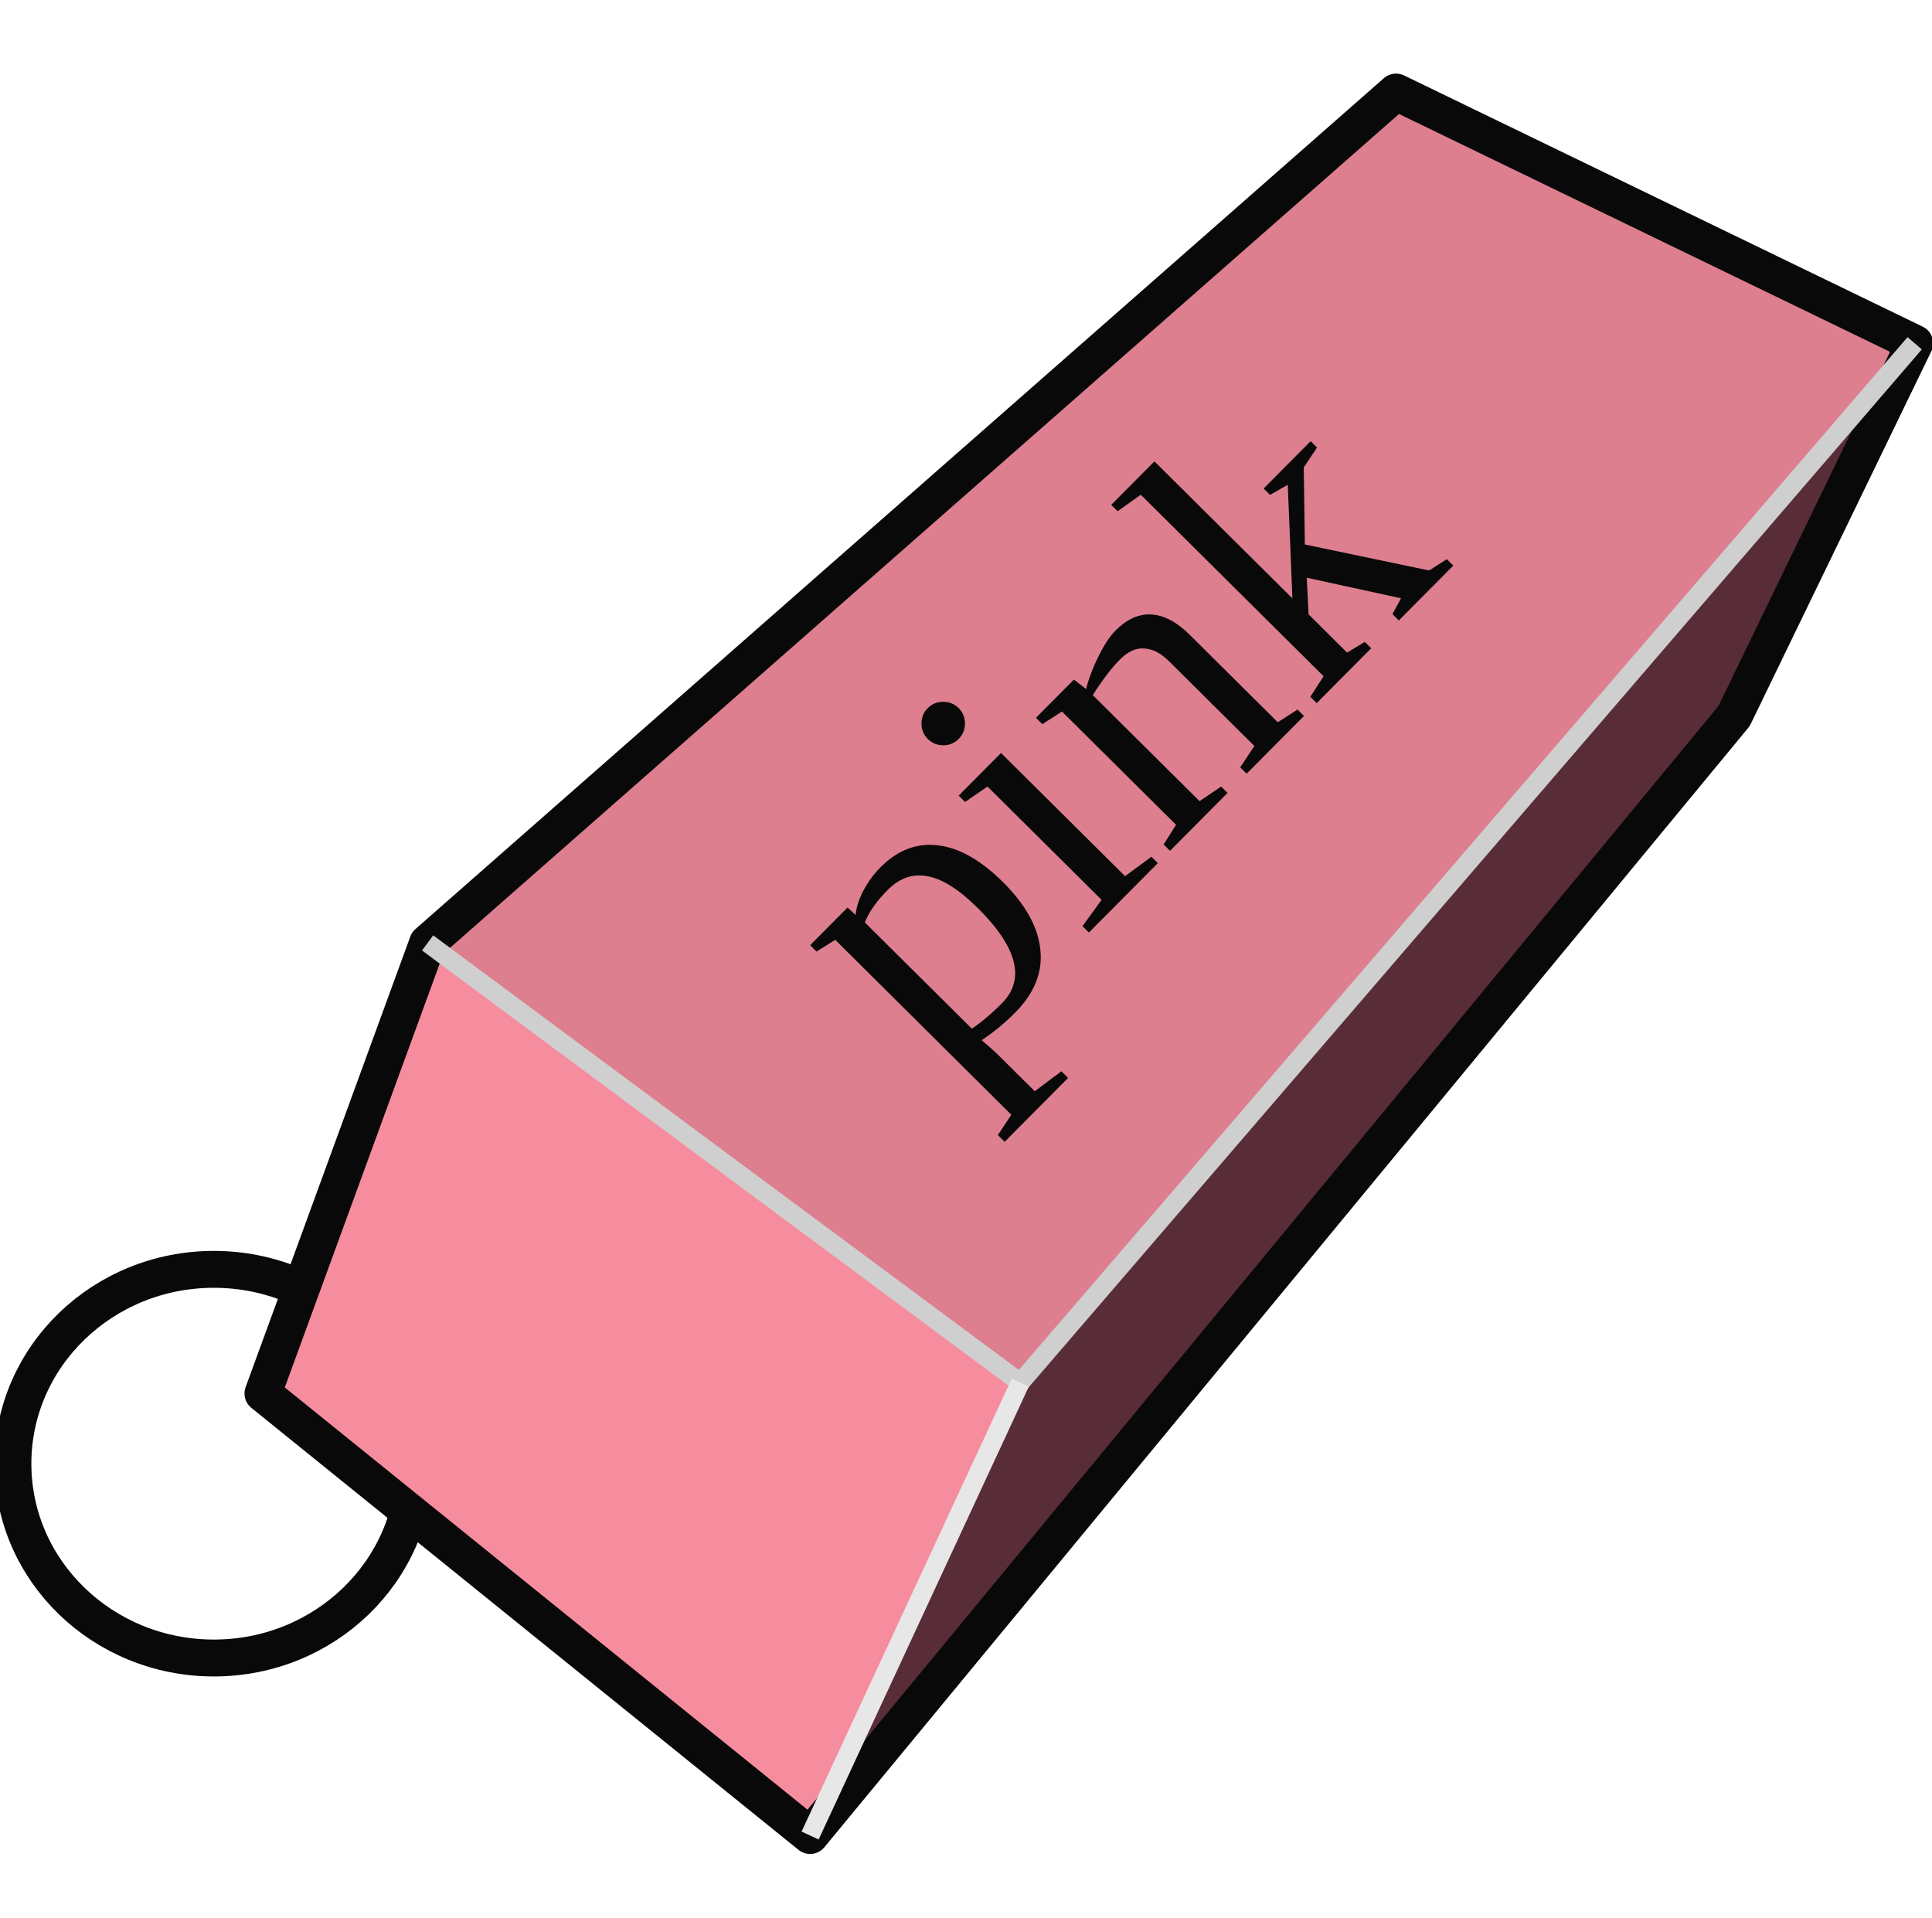
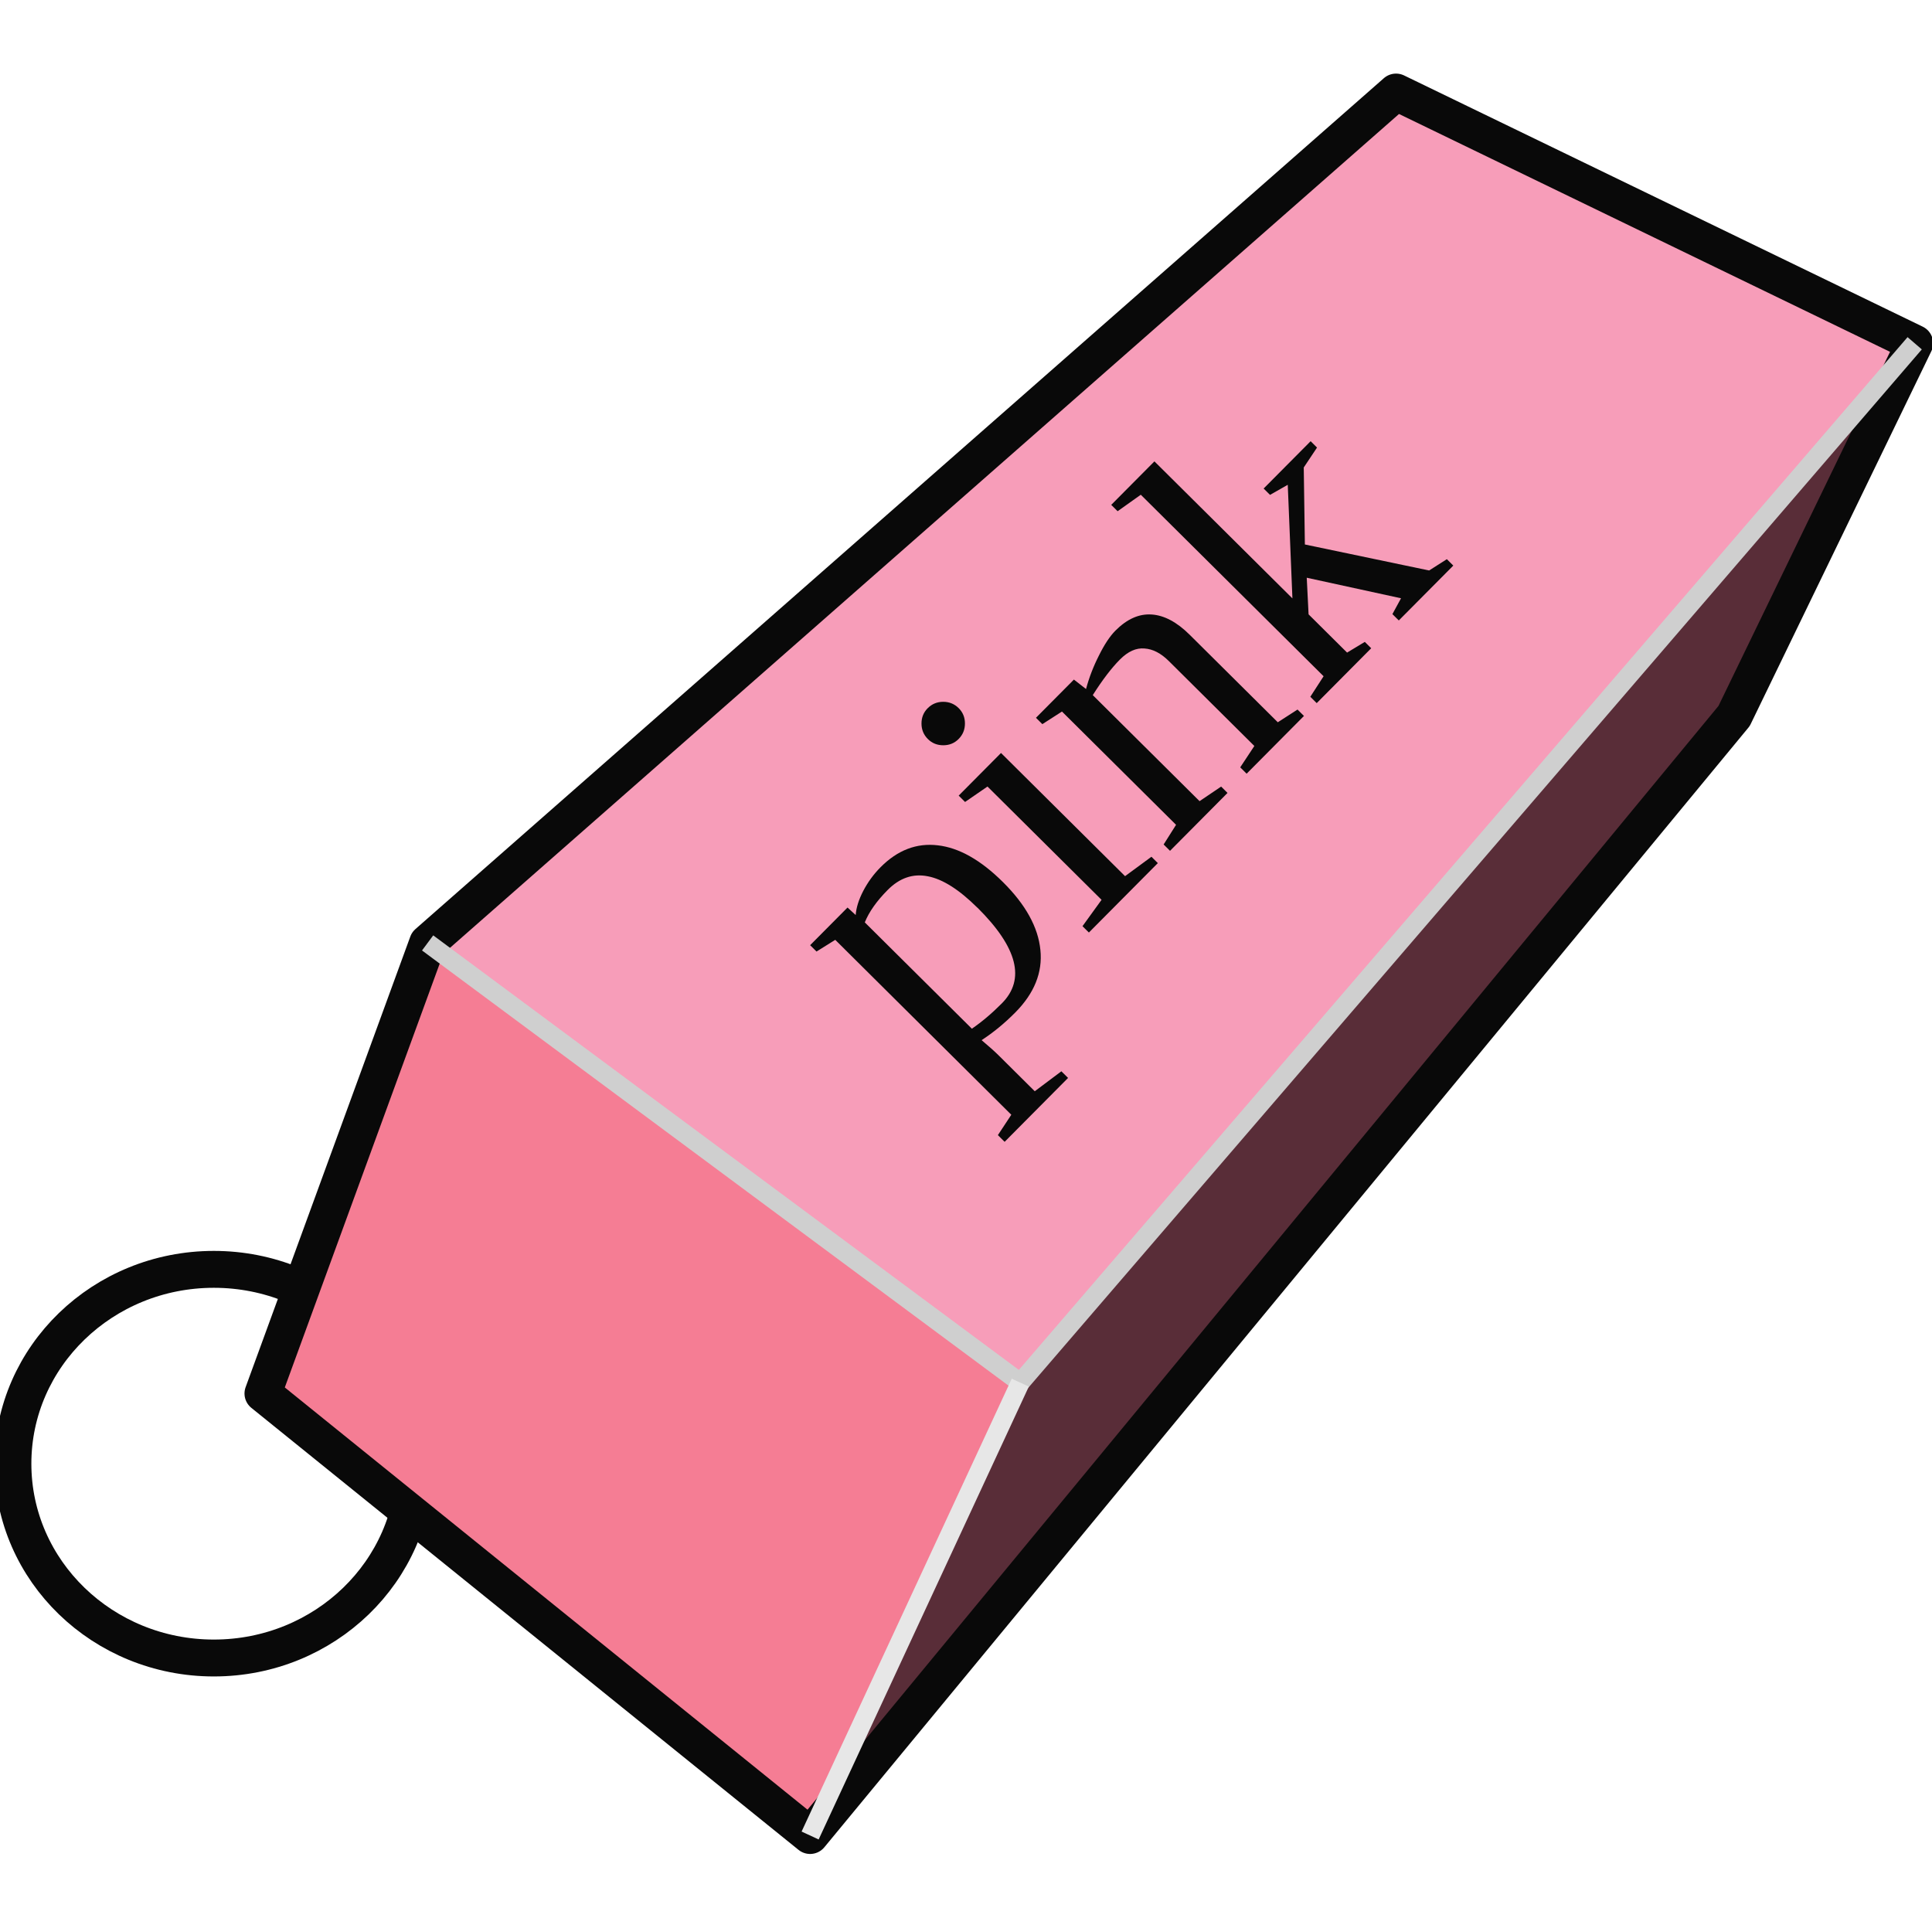
<svg xmlns="http://www.w3.org/2000/svg" width="138" height="137" viewBox="0 -1.08 27.23 27.032">
  <ellipse cx="3.014" cy="19.55" rx="2.832" ry="2.739" fill="none" stroke="#090909" stroke-width="0.52" />
  <path d="M26.986 3.758            L24.441 9.011            L11.418 24.791            L14.38 18.408 Z" fill="#592d38" />
-   <path d="M19.676 0.217            L26.986 3.758            L14.38 18.408            L6.027 12.21 Z" fill="#dd7f8f" />
-   <path d="M6.027 12.21            L14.38 18.408            L11.418 24.791            L3.706 18.561 Z" fill="#f68d9e" />
+   <path d="M19.676 0.217            L26.986 3.758            L14.38 18.408            L6.027 12.21 Z" fill="#f79db9" />
+   <path d="M6.027 12.21            L14.38 18.408            L11.418 24.791            L3.706 18.561 Z" fill="#f57d94" />
  <path d="M24.441 9.011            L11.418 24.791            L3.706 18.561            L6.027 12.21            L19.676 0.217            L26.986 3.758 Z" fill="none" stroke="#090909" stroke-width="0.52" stroke-linecap="round" stroke-linejoin="round" />
  <path d="M6.027 12.21            L14.38 18.408            L26.986 3.758" fill="none" stroke="#cfcfcf" stroke-width="0.265" stroke-linecap="butt" stroke-linejoin="miter" />
  <path d="M14.38 18.408            L11.418 24.791" fill="none" stroke="#e7e7e7" stroke-width="0.265" stroke-linecap="butt" stroke-linejoin="miter" />
  <path d="M 12.125,8.086 11.822,8.015 V 7.888 h 0.748 l 0.006,0.156 q 0.119,-0.102 0.317,-0.164 0.201,-0.062 0.408,-0.062 0.51,0 0.787,0.354 0.28,0.354 0.28,1.017 0,0.677 -0.306,1.048 -0.303,0.371 -0.878,0.371 -0.32,0 -0.609,-0.062 0.017,0.204 0.017,0.32 v 0.719 l 0.464,0.068 v 0.133 h -1.269 V 11.652 l 0.337,-0.068 z m 1.733,1.102 q 0,-0.544 -0.178,-0.807 -0.176,-0.266 -0.535,-0.266 -0.331,0 -0.552,0.093 v 2.127 q 0.252,0.048 0.552,0.048 0.714,0 0.714,-1.195 z m 1.81,-2.169 q 0,0.125 -0.091,0.215 -0.091,0.091 -0.218,0.091 -0.125,0 -0.215,-0.091 -0.091,-0.091 -0.091,-0.215 0,-0.127 0.091,-0.218 0.091,-0.091 0.215,-0.091 0.127,0 0.218,0.091 0.091,0.091 0.091,0.218 z m -0.028,3.333 0.456,0.071 V 10.55 h -1.379 v -0.127 l 0.453,-0.071 V 8.086 L 14.793,8.015 V 7.888 h 0.847 z m 1.484,-2.249 q 0.218,-0.125 0.464,-0.204 0.246,-0.082 0.411,-0.082 0.346,0 0.521,0.201 0.176,0.201 0.176,0.583 v 1.75 l 0.323,0.071 V 10.55 h -1.147 v -0.127 l 0.354,-0.071 V 8.653 q 0,-0.235 -0.116,-0.368 -0.113,-0.136 -0.354,-0.136 -0.255,0 -0.626,0.082 v 2.121 l 0.36,0.071 V 10.55 h -1.15 v -0.127 l 0.32,-0.071 V 8.086 L 16.339,8.015 V 7.888 h 0.759 z M 20.08,9.267 21.17,8.092 20.893,8.015 V 7.888 h 0.94 v 0.127 l -0.331,0.065 -0.759,0.776 0.974,1.501 0.289,0.065 V 10.55 h -1.09 v -0.127 l 0.244,-0.071 -0.731,-1.147 -0.348,0.382 v 0.765 l 0.283,0.071 V 10.55 h -1.09 v -0.127 l 0.337,-0.071 V 6.721 L 19.216,6.653 V 6.526 h 0.864 z" transform="rotate(-45.2 16.85 10.55)" fill="#090909" />
</svg>
